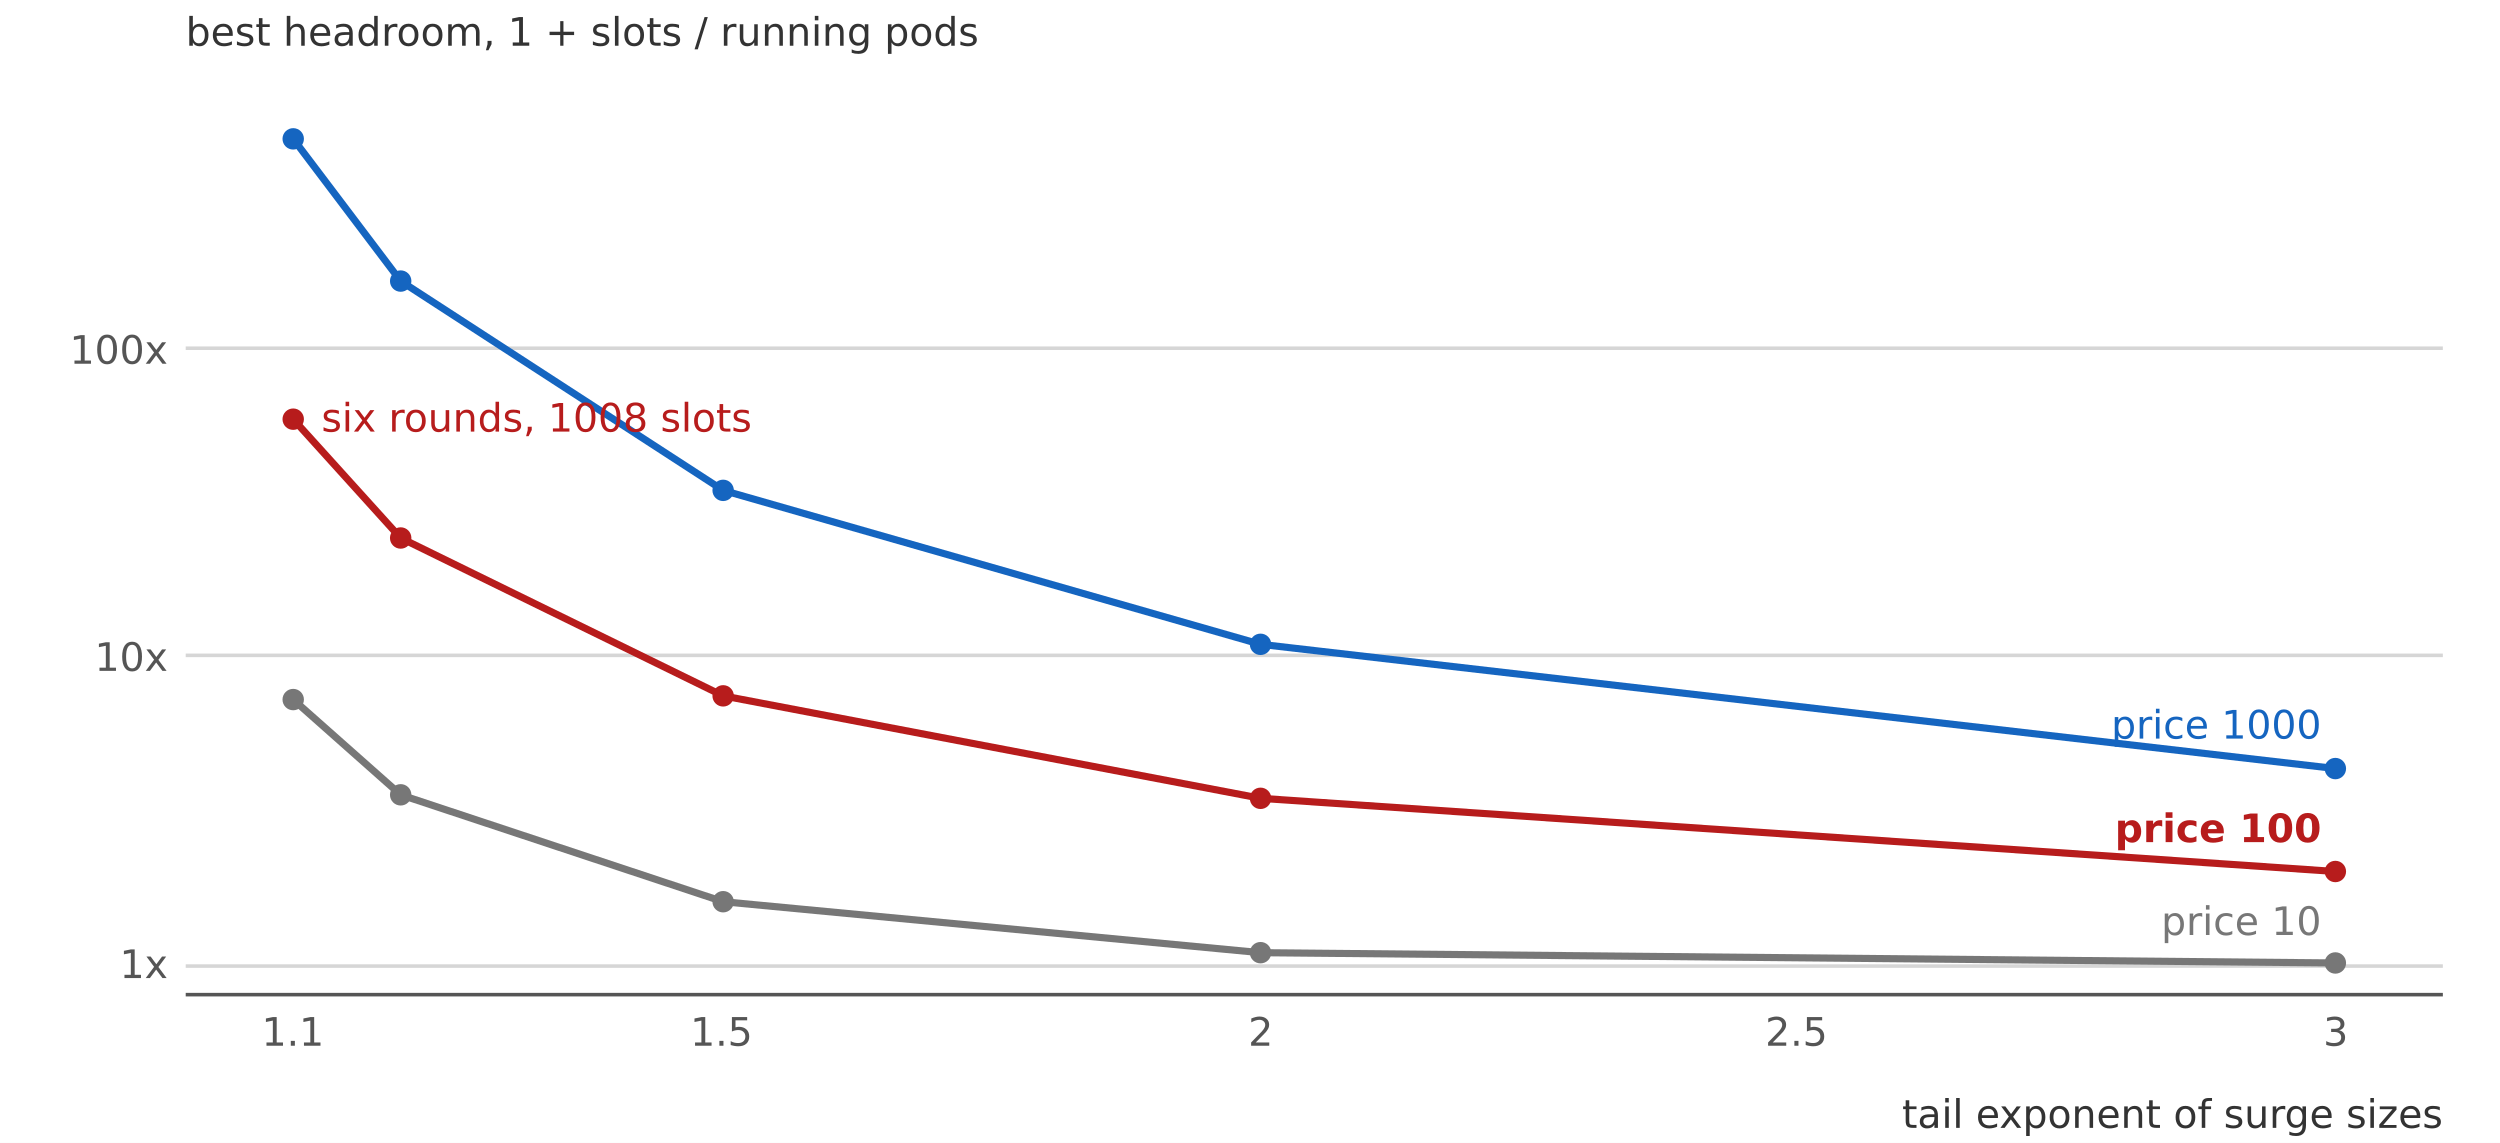
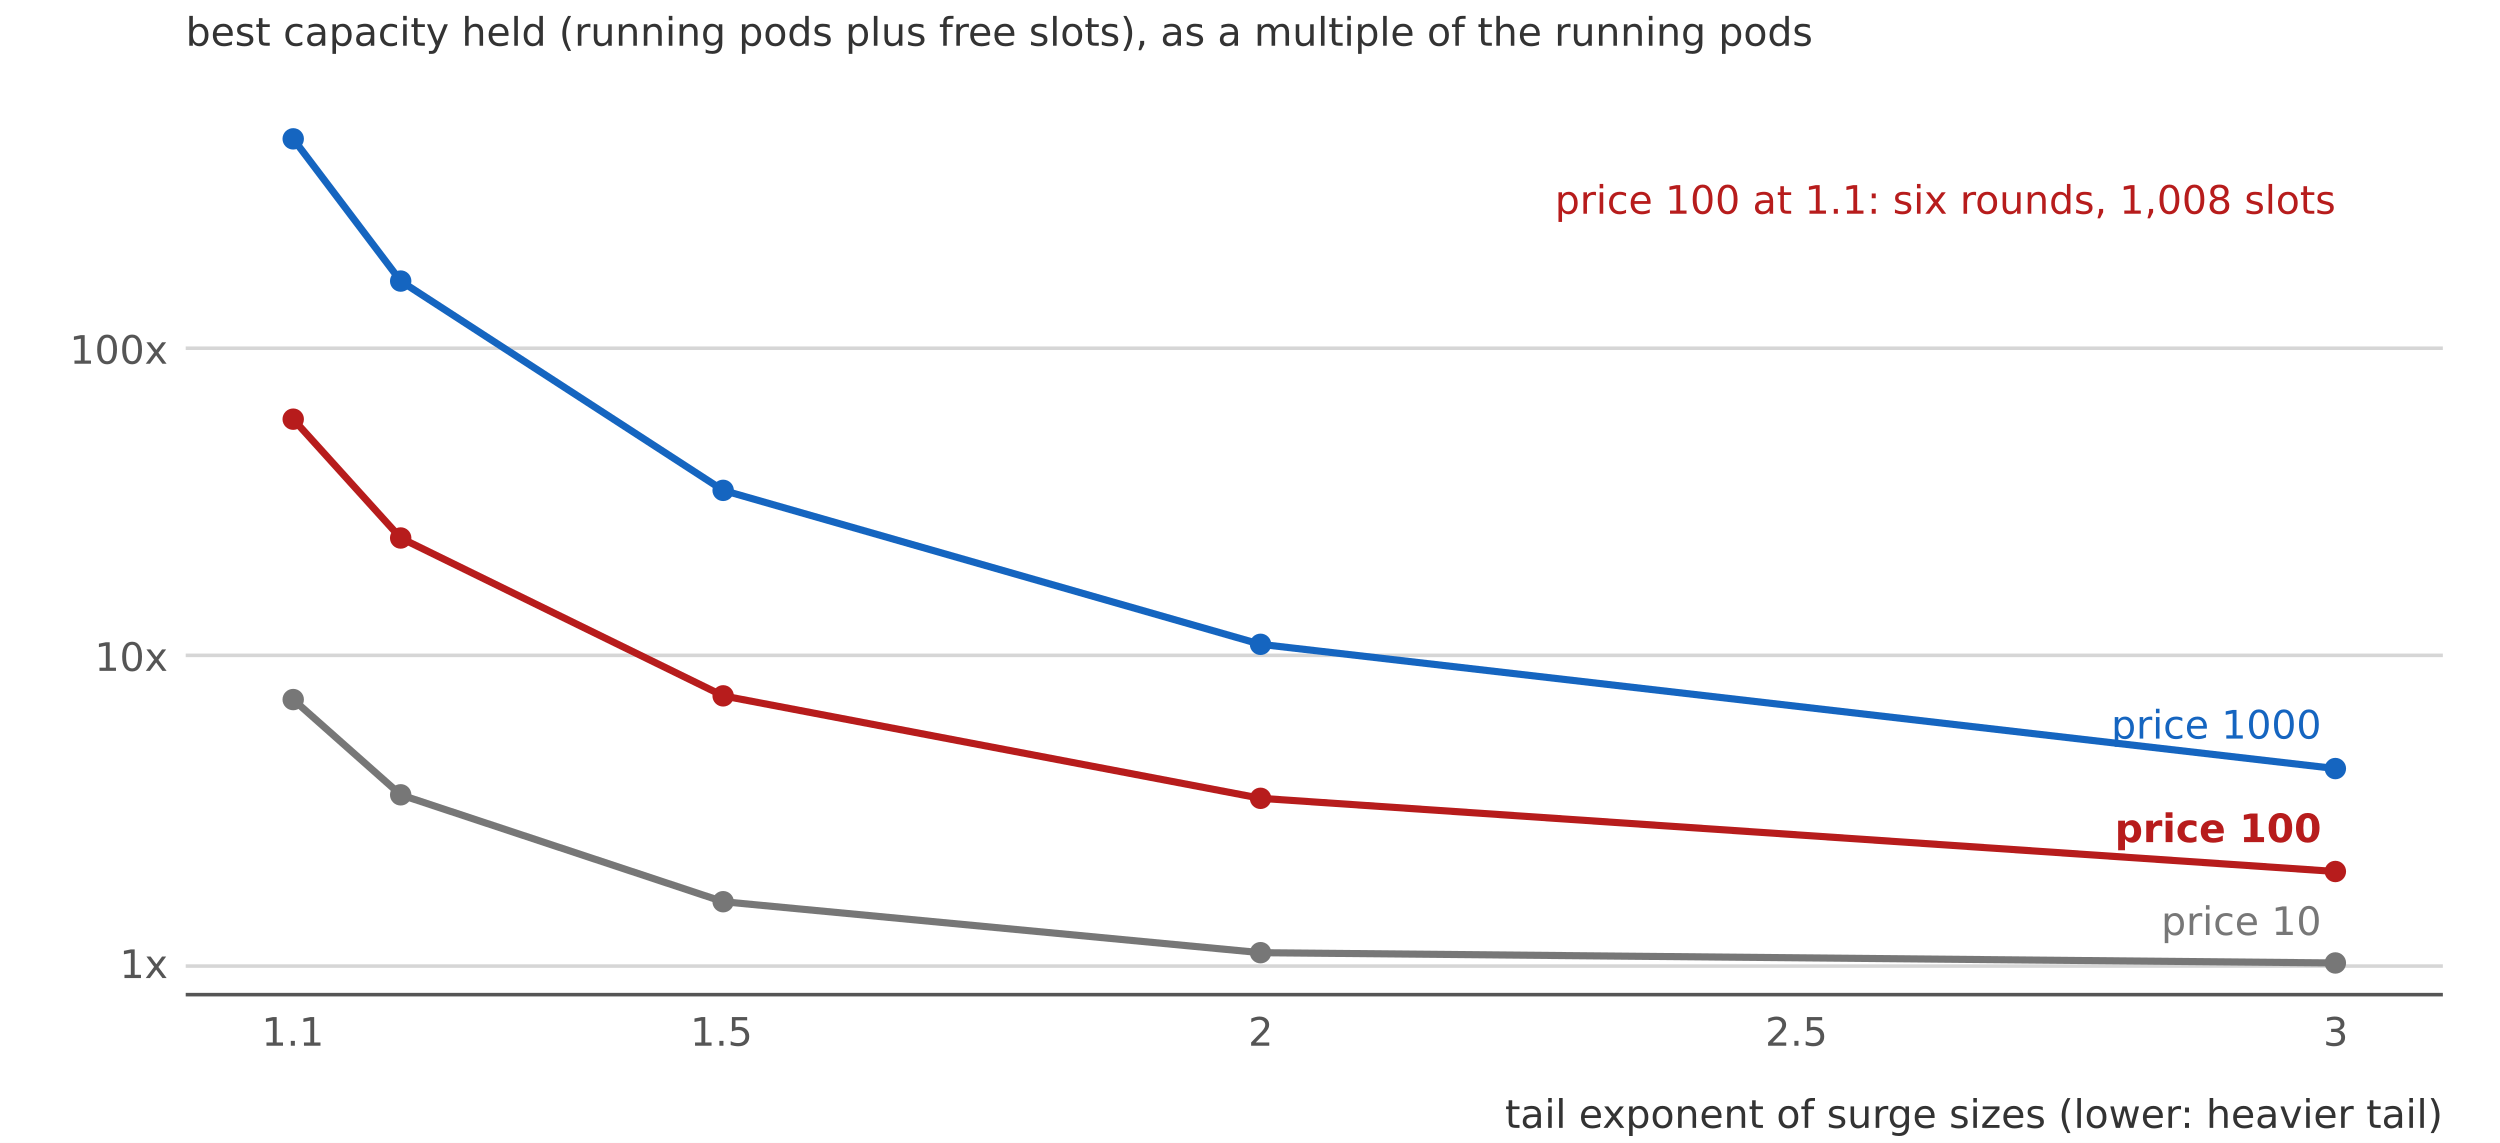
<svg xmlns="http://www.w3.org/2000/svg" viewBox="0 0 700 320" width="700" height="320" role="img" font-family="DejaVu Sans, Helvetica, Arial, sans-serif" font-size="11">
  <style>.f-ink{fill:#333}.s-ink{stroke:#333}.f-sub{fill:#555}.s-sub{stroke:#555}.f-grid{fill:#d6d6d6}.s-grid{stroke:#d6d6d6}.f-a{fill:#b71c1c}.s-a{stroke:#b71c1c}.f-b{fill:#1565c0}.s-b{stroke:#1565c0}.f-c{fill:#2e7d32}.s-c{stroke:#2e7d32}.f-d{fill:#e65100}.s-d{stroke:#e65100}.f-e{fill:#6a1b9a}.s-e{stroke:#6a1b9a}.f-g{fill:#777}.s-g{stroke:#777}.f-bg{fill:#fff}.s-bg{stroke:#fff}@media (prefers-color-scheme: dark){.f-ink{fill:#ddd}.s-ink{stroke:#ddd}.f-sub{fill:#aaa}.s-sub{stroke:#aaa}.f-grid{fill:#444}.s-grid{stroke:#444}.f-a{fill:#ef9a9a}.s-a{stroke:#ef9a9a}.f-b{fill:#8ab4f8}.s-b{stroke:#8ab4f8}.f-c{fill:#81c784}.s-c{stroke:#81c784}.f-d{fill:#ffcc80}.s-d{stroke:#ffcc80}.f-e{fill:#ce93d8}.s-e{stroke:#ce93d8}.f-g{fill:#bbb}.s-g{stroke:#bbb}.f-bg{fill:#1e1e1e}.s-bg{stroke:#1e1e1e}}</style>
  <rect x="0" y="0" width="700" height="320" class="f-bg" />
  <path d="M52.00 270.50 H684.00" class="s-grid" fill="none" />
  <text x="47.00" y="273.85" text-anchor="end" class="f-sub">1x</text>
  <path d="M52.00 183.50 H684.00" class="s-grid" fill="none" />
  <text x="47.00" y="187.85" text-anchor="end" class="f-sub">10x</text>
  <path d="M52.00 97.50 H684.00" class="s-grid" fill="none" />
  <text x="47.00" y="101.85" text-anchor="end" class="f-sub">100x</text>
  <text x="82.00" y="292.80" text-anchor="middle" class="f-sub">1.1</text>
  <text x="202.00" y="292.80" text-anchor="middle" class="f-sub">1.5</text>
  <text x="353.00" y="292.80" text-anchor="middle" class="f-sub">2</text>
  <text x="503.00" y="292.80" text-anchor="middle" class="f-sub">2.5</text>
  <text x="654.00" y="292.80" text-anchor="middle" class="f-sub">3</text>
  <path d="M52.00 278.50 H684.00" class="s-sub" fill="none" />
-   <text x="52.00" y="12.80" text-anchor="start" class="f-ink">best headroom, 1 + slots / running pods</text>
-   <text x="684.00" y="315.80" text-anchor="end" class="f-ink">tail exponent of surge sizes</text>
+   <text x="52.00" y="12.80" text-anchor="start" class="f-ink">best capacity held (running pods plus free slots), as a multiple of the running pods</text>
+   <text x="684.00" y="315.80" text-anchor="end" class="f-ink">tail exponent of surge sizes (lower: heavier tail)</text>
  <path d="M82.10 38.88 L112.19 78.70 L202.48 137.30 L352.95 180.41 L653.90 215.20" class="s-b" fill="none" stroke-width="2" />
  <circle cx="82.10" cy="38.88" r="3" class="f-b" />
  <circle cx="112.19" cy="78.70" r="3" class="f-b" />
  <circle cx="202.48" cy="137.30" r="3" class="f-b" />
  <circle cx="352.95" cy="180.41" r="3" class="f-b" />
  <circle cx="653.90" cy="215.20" r="3" class="f-b" />
  <path d="M82.10 117.37 L112.19 150.64 L202.48 194.84 L352.95 223.53 L653.90 244.02" class="s-a" fill="none" stroke-width="2" />
  <circle cx="82.10" cy="117.37" r="3" class="f-a" />
  <circle cx="112.19" cy="150.64" r="3" class="f-a" />
  <circle cx="202.48" cy="194.84" r="3" class="f-a" />
  <circle cx="352.95" cy="223.53" r="3" class="f-a" />
  <circle cx="653.90" cy="244.02" r="3" class="f-a" />
  <path d="M82.10 195.88 L112.19 222.55 L202.48 252.48 L352.95 266.75 L653.90 269.63" class="s-g" fill="none" stroke-width="2" />
  <circle cx="82.10" cy="195.88" r="3" class="f-g" />
  <circle cx="112.19" cy="222.55" r="3" class="f-g" />
  <circle cx="202.48" cy="252.48" r="3" class="f-g" />
  <circle cx="352.95" cy="266.75" r="3" class="f-g" />
  <circle cx="653.90" cy="269.63" r="3" class="f-g" />
  <text x="650.00" y="206.80" text-anchor="end" class="f-b">price 1000</text>
  <text x="650.00" y="235.80" text-anchor="end" class="f-a" font-weight="bold">price 100</text>
  <text x="650.00" y="261.80" text-anchor="end" class="f-g">price 10</text>
-   <text x="90.00" y="120.85" text-anchor="start" class="f-a">six rounds, 1008 slots</text>
+   <text x="654.00" y="59.85" text-anchor="end" class="f-a">price 100 at 1.1: six rounds, 1,008 slots</text>
</svg>
